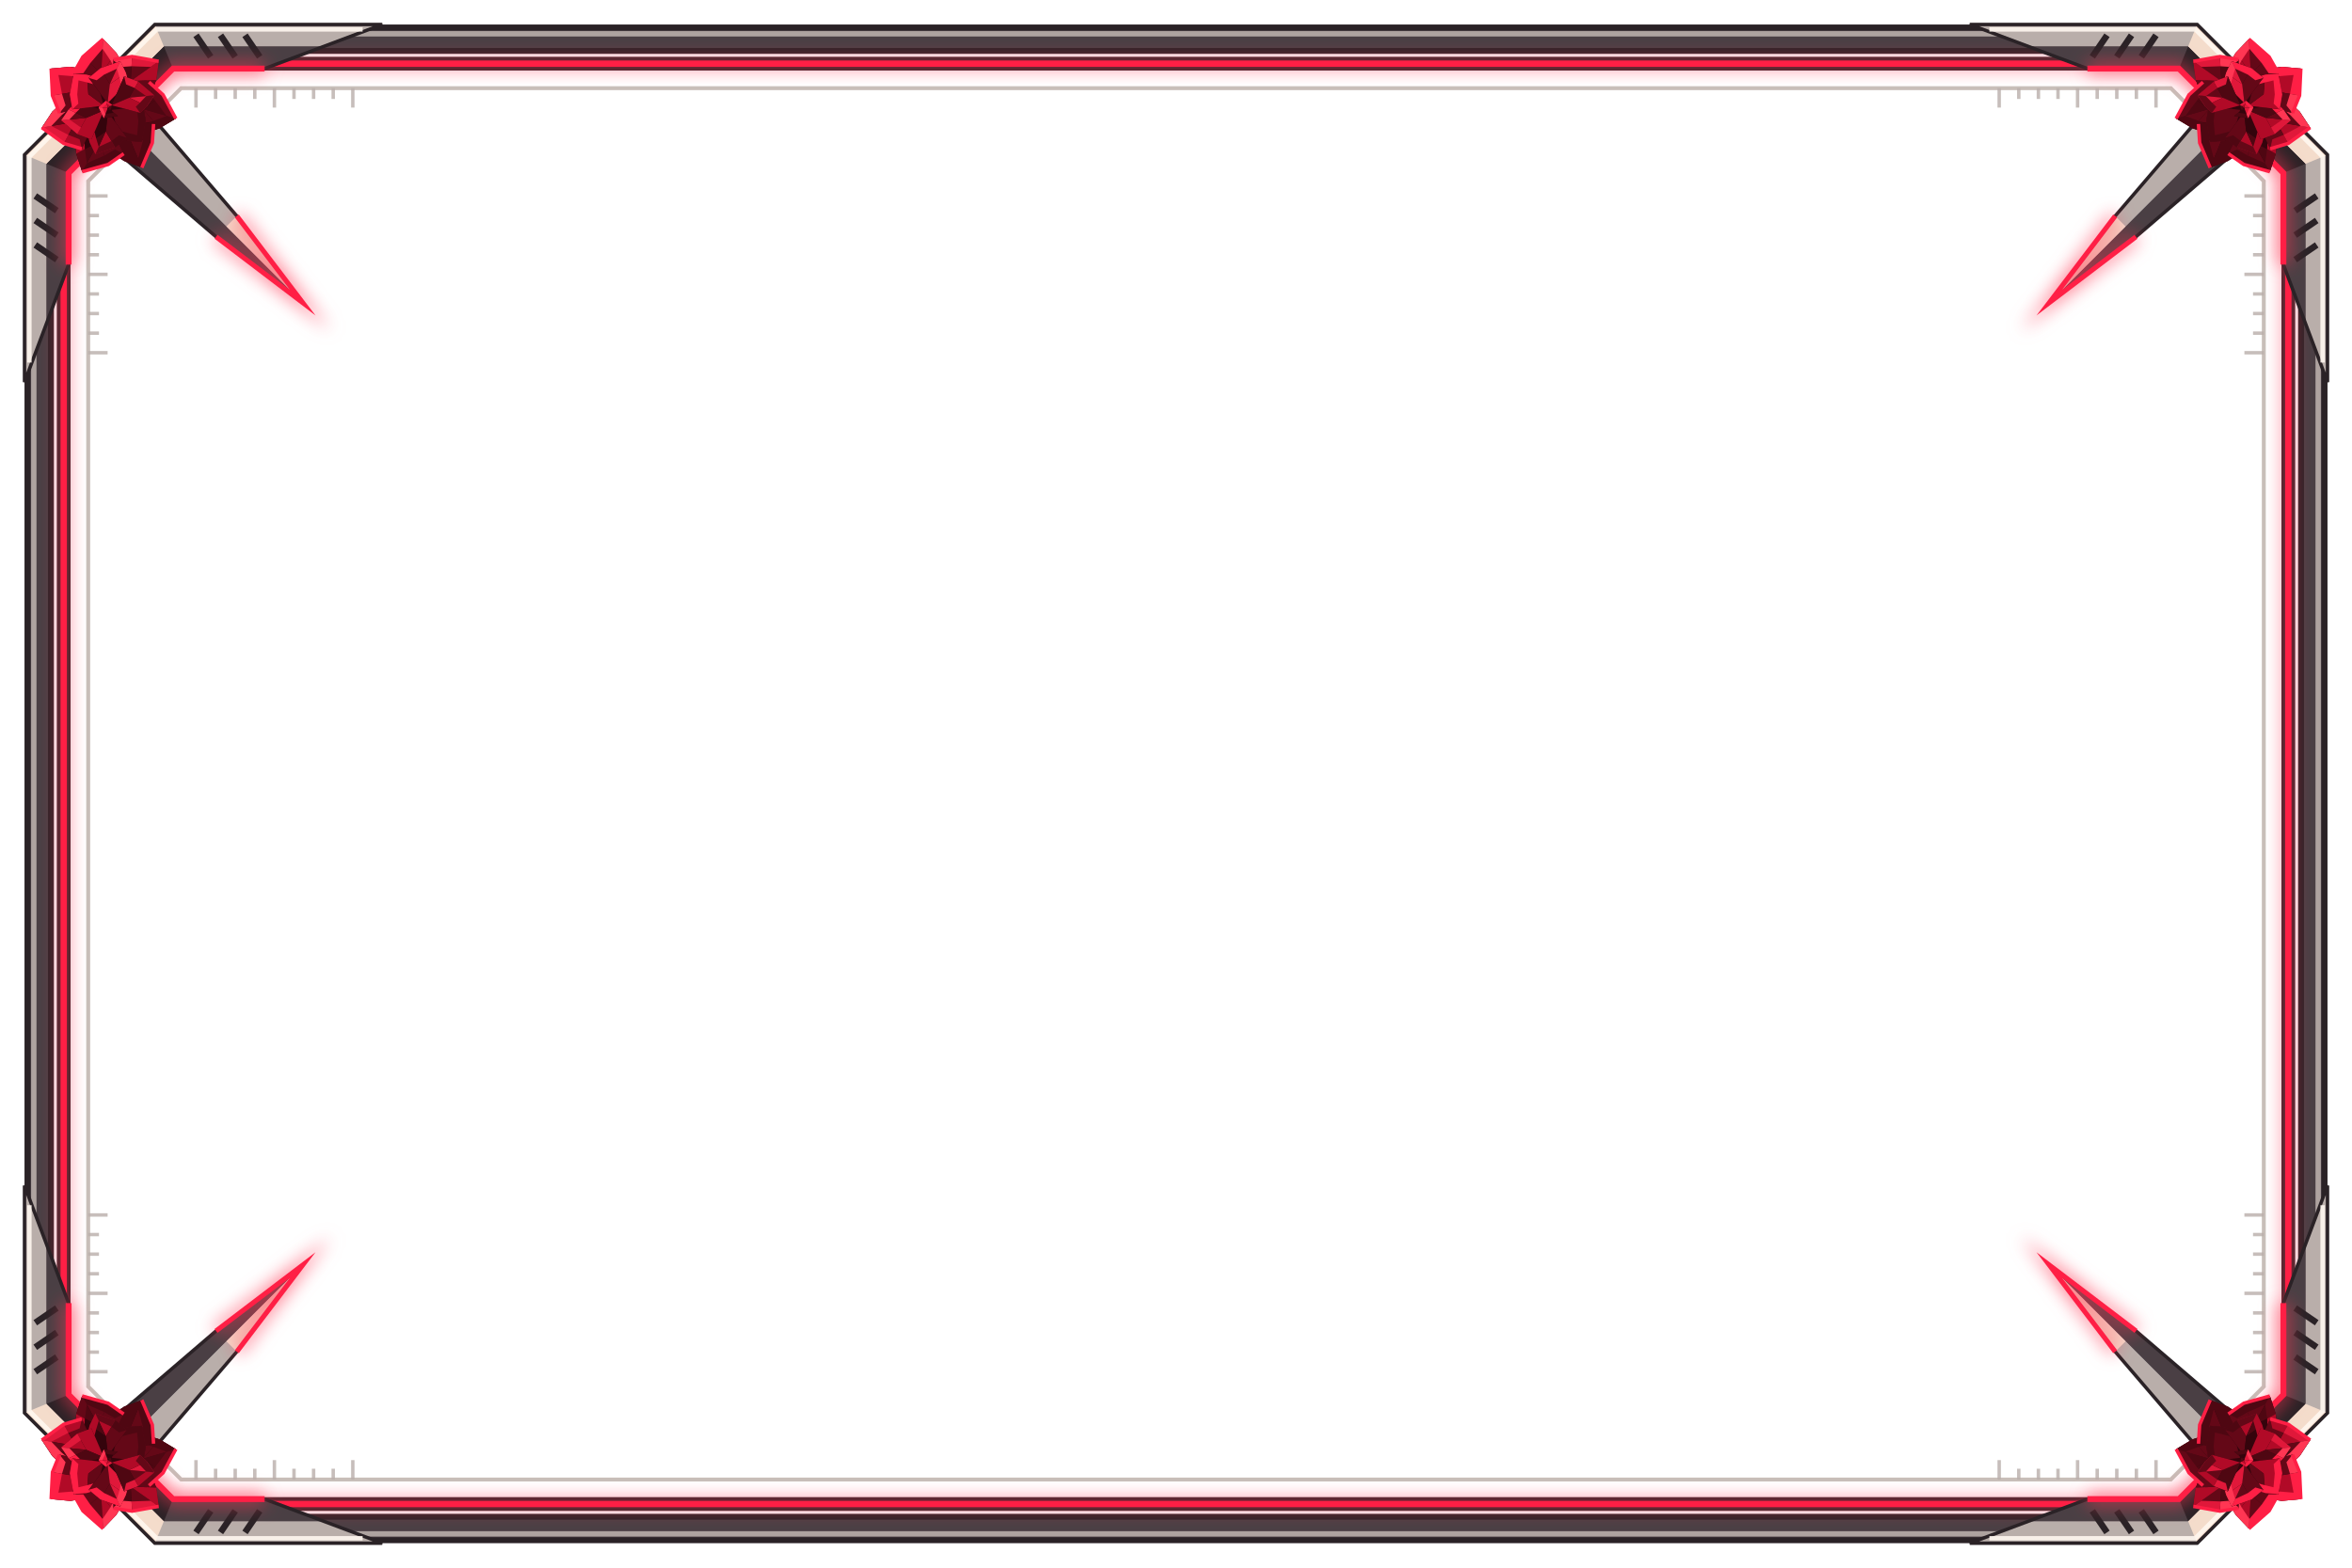
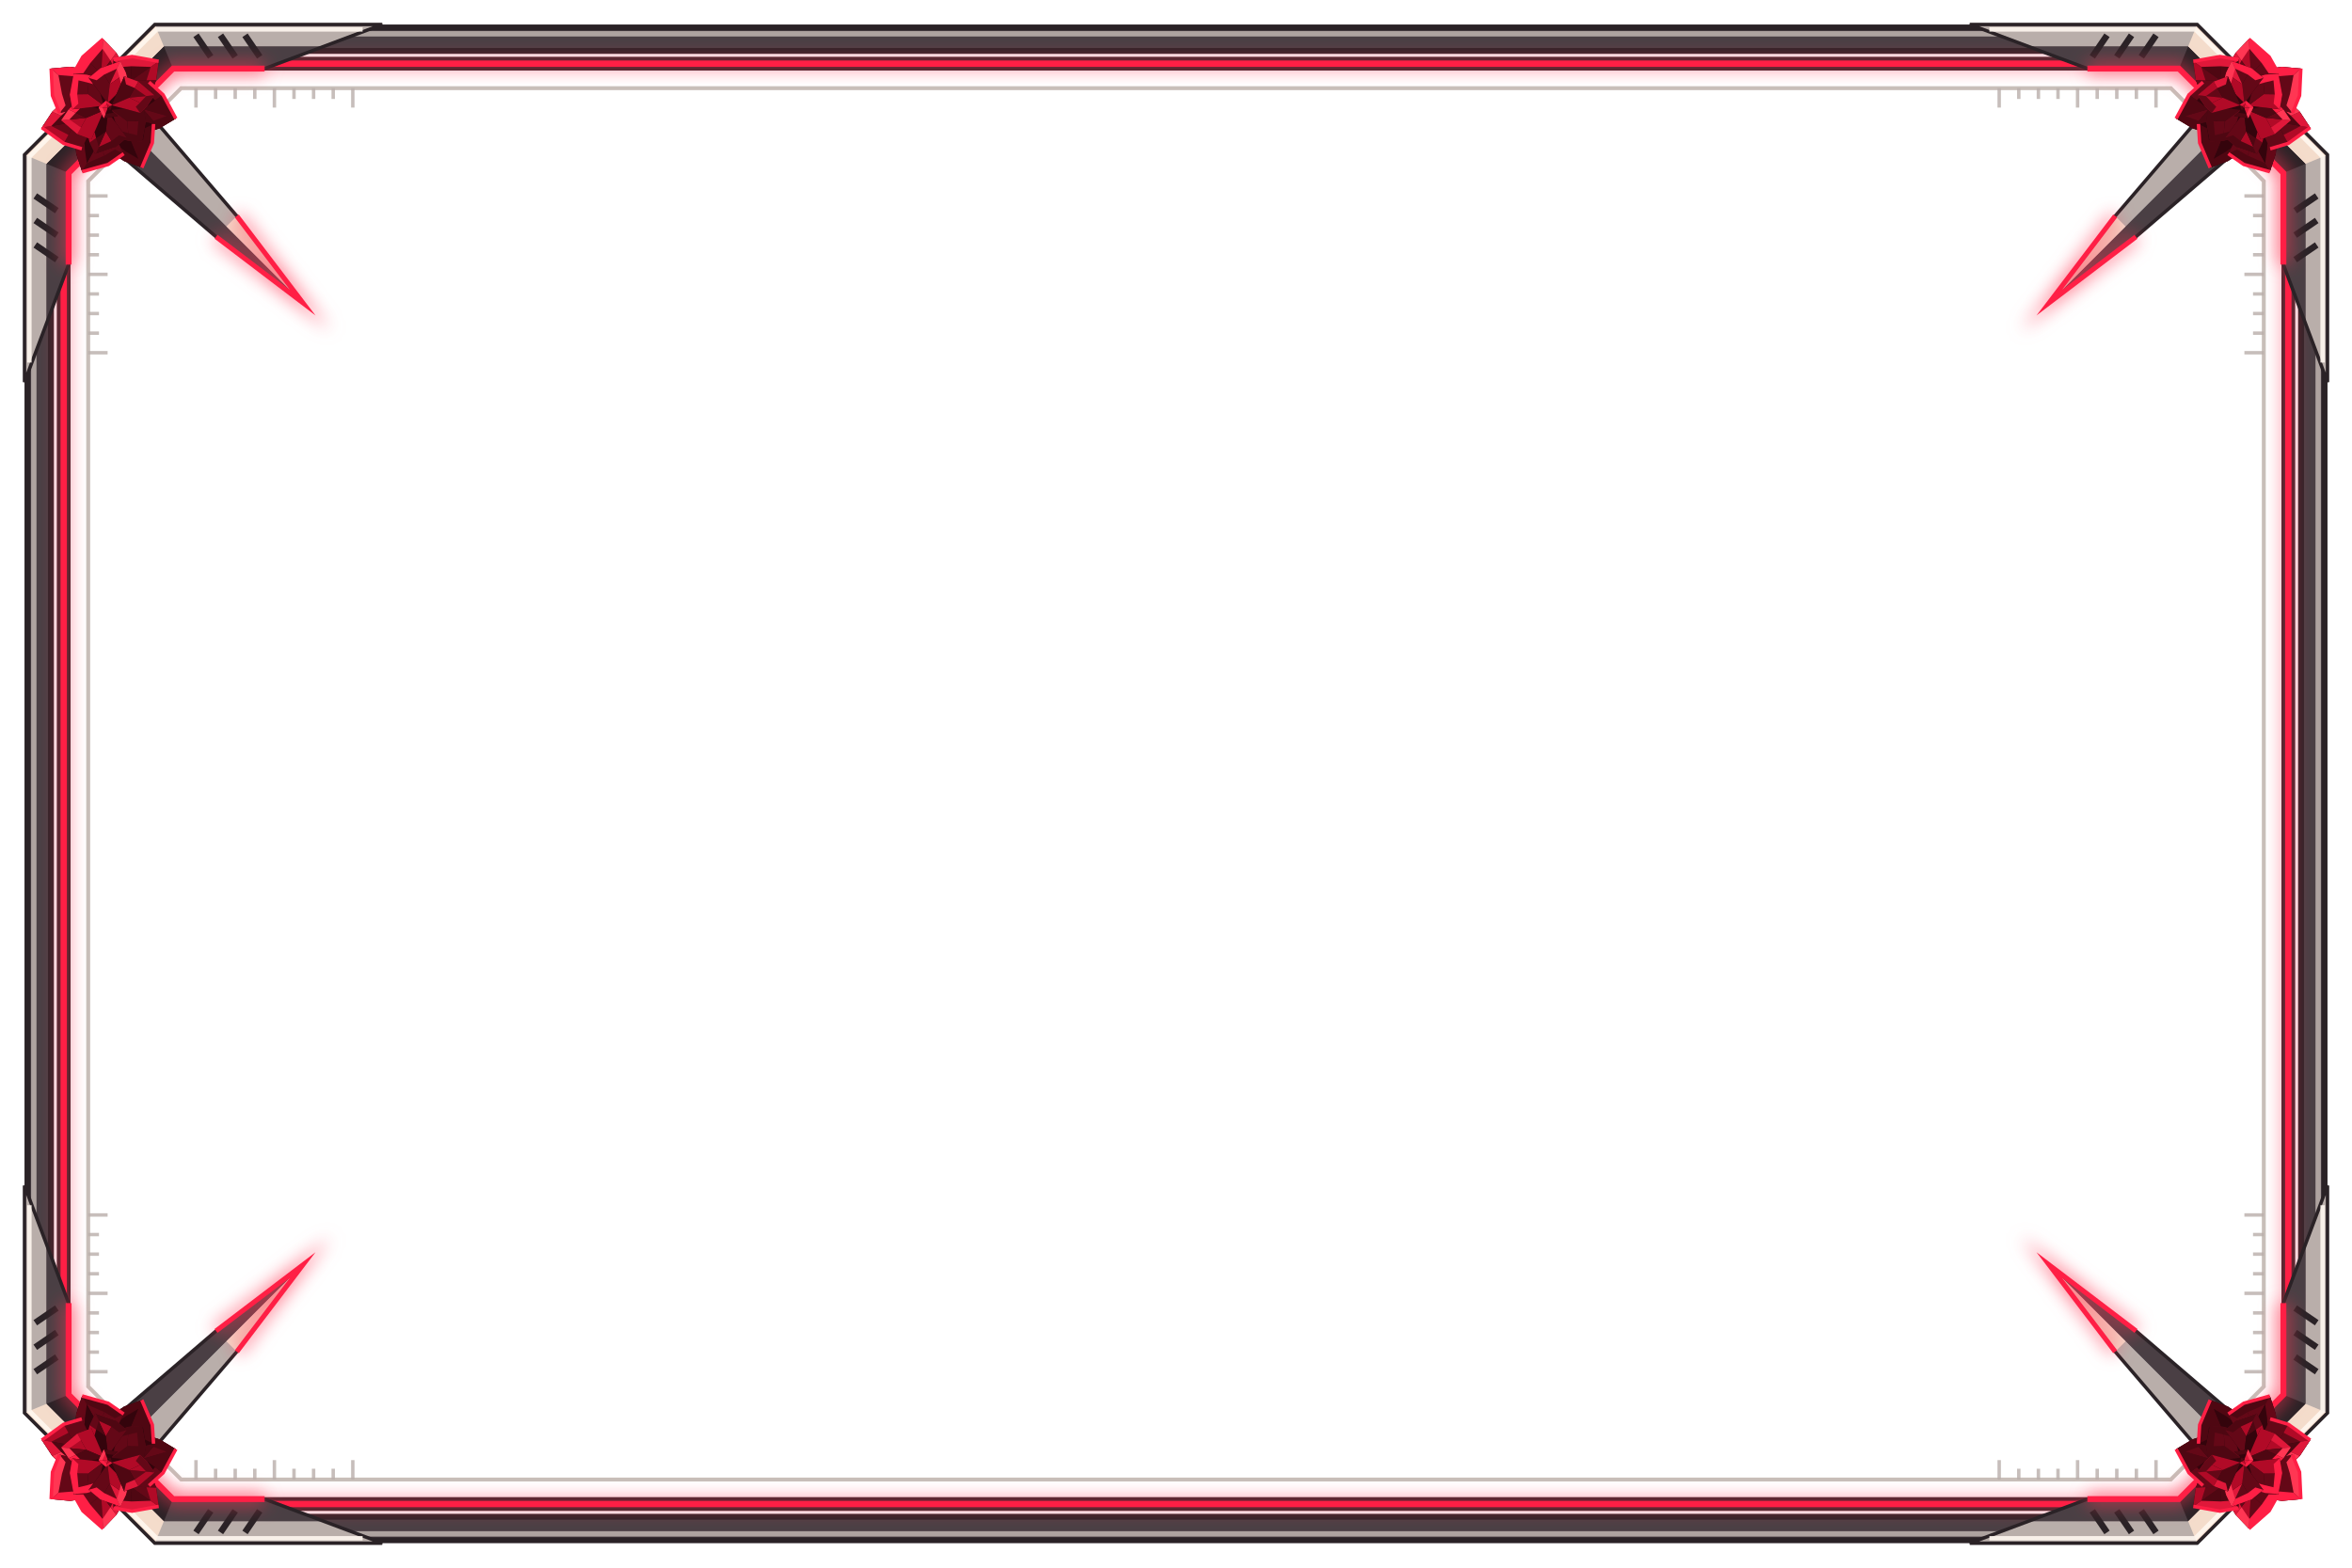
<svg xmlns="http://www.w3.org/2000/svg" viewBox="0 0 480 320" width="480" height="320">
  <defs>
    <filter id="ruinous-frame-card-glow" filterUnits="userSpaceOnUse" x="-12" y="-12" width="504" height="344" color-interpolation-filters="sRGB">
      <feGaussianBlur stdDeviation="1.7" />
    </filter>
  </defs>
  <g>
    <path d="M8 32.83L32.83 8L447.17 8L472 32.83L472 287.17L447.17 312L32.83 312L8 287.17Z" fill="none" stroke="#2a2226" stroke-width="6" stroke-linejoin="miter" />
    <path d="M8 32.83L32.83 8L447.17 8L472 32.83L472 287.17L447.17 312L32.83 312L8 287.17Z" fill="none" stroke="#4a3f44" stroke-width="3.6" stroke-linejoin="miter" />
    <path d="M6.9 32.37L32.37 6.9L447.63 6.9L473.1 32.37L473.1 287.63L447.63 313.1L32.37 313.1L6.9 287.63Z" fill="none" stroke="#b9aeaa" stroke-width="1.1" opacity="0.9" />
    <path d="M13 34.9L34.9 13L445.1 13L467 34.9L467 285.1L445.1 307L34.9 307L13 285.1Z" fill="none" stroke="#2a2226" stroke-width="2.8" stroke-linejoin="miter" />
    <path d="M18 36.97L36.97 18L443.03 18L462 36.97L462 283.03L443.03 302L36.97 302L18 283.03Z" fill="none" stroke="#9a8a80" stroke-width="0.8" opacity="0.55" />
  </g>
  <g filter="url(#ruinous-frame-card-glow)" opacity="0.55">
    <path d="M13 34.9L34.9 13L445.1 13L467 34.9L467 285.1L445.1 307L34.9 307L13 285.1Z" fill="none" stroke="#ff3653" stroke-width="2.4" stroke-linejoin="miter" stroke-miterlimit="10" />
  </g>
  <path d="M13 34.9L34.9 13L445.1 13L467 34.9L467 285.1L445.1 307L34.9 307L13 285.1Z" fill="none" stroke="#ff1f45" stroke-width="1.3" stroke-linejoin="miter" stroke-miterlimit="10" />
  <g id="ruinous-frame-card-corner">
    <g>
      <polygon points="31.36,24.29 48.33,44.09 61.77,61.77 46.21,46.21 27.83,27.83" fill="#b9aeaa" />
      <polygon points="27.83,27.83 46.21,46.21 61.77,61.77 44.09,48.33 24.29,31.36" fill="#4a3f44" />
      <polygon points="48.33,44.09 61.77,61.77 46.21,46.21" fill="#f4dccb" />
      <path d="M31.36 24.29L48.33 44.09L61.77 61.77L44.09 48.33L24.29 31.36Z" fill="none" stroke="#2a2226" stroke-width="0.7" />
      <polygon points="5,78 5,31.59 31.59,5 78,5 66,9.5 33.45,9.5 9.5,33.45 9.5,66" fill="#b9aeaa" />
      <polygon points="9.5,66 9.5,33.45 33.45,9.5 66,9.5 54,14 35.31,14 14,35.31 14,54" fill="#4a3f44" />
      <polygon points="5,31.59 31.59,5 33.45,9.5 9.5,33.45" fill="#f4dccb" />
      <polygon points="33.45,9.5 9.5,33.45 14,35.31 35.31,14" fill="#2a2226" />
      <path d="M5 78L5 31.59L31.59 5L78 5L54 14L35.31 14L14 35.31L14 54Z" fill="none" stroke="#2a2226" stroke-width="0.7" />
      <polyline points="6,74 6,31.99 31.99,6 74,6" fill="none" stroke="#fff7f0" stroke-width="0.9" opacity="0.9" />
      <path d="M40 18L40 21.96M44 18L44 20.2M48 18L48 20.2M52 18L52 20.2M56 18L56 21.96M60 18L60 20.2M64 18L64 20.2M68 18L68 20.2M72 18L72 21.96" stroke="#b9aeaa" stroke-width="0.7" opacity="0.8" />
      <polyline points="40,7.2 43,11.6" fill="none" stroke="#2a2226" stroke-width="1.3" />
      <polyline points="45,7.2 48,11.6" fill="none" stroke="#2a2226" stroke-width="1.3" />
      <polyline points="50,7.2 53,11.6" fill="none" stroke="#2a2226" stroke-width="1.3" />
      <path d="M18 40L21.96 40M18 44L20.2 44M18 48L20.2 48M18 52L20.2 52M18 56L21.96 56M18 60L20.2 60M18 64L20.2 64M18 68L20.2 68M18 72L21.96 72" stroke="#b9aeaa" stroke-width="0.7" opacity="0.8" />
      <polyline points="7.2,40 11.6,43" fill="none" stroke="#2a2226" stroke-width="1.3" />
      <polyline points="7.2,45 11.6,48" fill="none" stroke="#2a2226" stroke-width="1.3" />
      <polyline points="7.2,50 11.6,53" fill="none" stroke="#2a2226" stroke-width="1.3" />
    </g>
    <g filter="url(#ruinous-frame-card-glow)" opacity="0.6">
      <polyline points="48.33,44.09 61.77,61.77 44.09,48.33" fill="none" stroke="#ff3653" stroke-width="2.2" stroke-linejoin="miter" stroke-miterlimit="10" />
      <polyline points="54,14 35.31,14 14,35.31 14,54" fill="none" stroke="#ff3653" stroke-width="2.6" stroke-linejoin="miter" stroke-miterlimit="10" />
    </g>
    <g>
      <polyline points="48.33,44.09 61.77,61.77 44.09,48.33" fill="none" stroke="#ff1f45" stroke-width="1" stroke-linejoin="miter" stroke-miterlimit="10" />
      <polyline points="54,14 35.31,14 14,35.31 14,54" fill="none" stroke="#ff1f45" stroke-width="1.2" stroke-linejoin="miter" stroke-miterlimit="10" />
    </g>
    <g>
      <path fill="#34040c" d="M29.3 21.62L28.89 24.44L27.43 26.89L25.15 28.6L22.38 29.3L19.56 28.89L17.11 27.43L15.4 25.15L14.7 22.38L15.11 19.56L16.57 17.11L18.85 15.4L21.62 14.7L24.44 15.11L26.89 16.57L28.6 18.85ZM24.18 21.89L30.41 16.76L33.27 19.35L35.89 24.2L32.57 26.19L29.87 27.06Z" />
      <path fill="#4f0712" d="M29.18 22.26L33.27 19.35L35.89 24.2Z" />
      <path fill="#640817" d="M29.18 22.26L35.89 24.2L32.57 26.19Z" />
-       <path fill="#4f0712" d="M24.18 21.89L30.41 16.76L33.27 19.35L29.18 22.26Z" />
-       <path fill="#640817" d="M24.18 21.89L29.18 22.26L32.57 26.19L29.87 27.06ZM30.41 16.76L33.27 19.35L31.65 20.5L29.98 18.69ZM33.27 19.35L35.89 24.2L33.99 23.65L31.65 20.5Z" />
-       <path fill="#4f0712" d="M35.89 24.2L32.57 26.19L31.27 24.69L33.99 23.65ZM32.57 26.19L29.87 27.06L29.6 25.14L31.27 24.69Z" />
+       <path fill="#34040c" d="M24.18 21.89L30.41 16.76L33.27 19.35L29.18 22.26Z" />
+       <path fill="#4f0712" d="M24.18 21.89L29.18 22.26L32.57 26.19L29.87 27.06Z" />
+       <path fill="#640817" d="M30.41 16.76L33.27 19.35L31.65 20.5L29.98 18.69Z" />
+       <path fill="#4f0712" d="M33.27 19.35L35.89 24.2L33.99 23.65L31.65 20.5ZM35.89 24.2L32.57 26.19L31.27 24.69L33.99 23.65ZM32.57 26.19L29.87 27.06L29.6 25.14L31.27 24.69Z" />
      <path fill="#34040c" d="M23.45 23.64L31.34 25.31L31.09 29.16L28.94 34.23L25.31 32.87L22.95 31.31Z" />
-       <path fill="#640817" d="M26.28 27.78L31.09 29.16L28.94 34.23Z" />
-       <path fill="#4f0712" d="M26.28 27.78L28.94 34.23L25.31 32.87ZM23.45 23.64L31.34 25.31L31.09 29.16L26.28 27.78ZM23.45 23.64L26.28 27.78L25.31 32.87L22.95 31.31ZM31.34 25.31L31.09 29.16L29.19 28.61L29.56 26.18ZM31.09 29.16L28.94 34.23L28.18 32.4L29.19 28.61ZM28.94 34.23L25.31 32.87L25.68 30.93L28.18 32.4ZM25.31 32.87L22.95 31.31L24.28 29.9L25.68 30.93Z" />
+       <path fill="#4f0712" d="M26.28 27.78L31.09 29.16L28.94 34.23Z" />
+       <path fill="#34040c" d="M26.28 27.78L28.94 34.23L25.31 32.87ZM23.45 23.64L31.34 25.31L31.09 29.16L26.28 27.78ZM23.45 23.64L26.28 27.78L25.31 32.87L22.95 31.31Z" />
+       <path fill="#4f0712" d="M31.34 25.31L31.09 29.16L29.19 28.61L29.56 26.18ZM31.09 29.16L28.94 34.23L28.18 32.4L29.19 28.61ZM28.94 34.23L25.31 32.87L25.68 30.93L28.18 32.4ZM25.31 32.87L22.95 31.31L24.28 29.9L25.68 30.93Z" />
      <path fill="#34040c" d="M21.63 24.16L25.24 31.37L22.08 33.57L16.76 35.05L15.56 31.37L15.32 28.55Z" />
      <path fill="#640817" d="M20.15 28.95L22.08 33.57L16.76 35.05Z" />
-       <path fill="#4f0712" d="M20.15 28.95L16.76 35.05L15.56 31.37Z" />
+       <path fill="#34040c" d="M20.15 28.95L16.76 35.05L15.56 31.37Z" />
      <path fill="#640817" d="M21.63 24.16L25.24 31.37L22.08 33.57L20.15 28.95Z" />
      <path fill="#34040c" d="M21.63 24.16L20.15 28.95L15.56 31.37L15.32 28.55Z" />
      <path fill="#4f0712" d="M25.24 31.37L22.08 33.57L21.31 31.74L23.45 30.51ZM22.08 33.57L16.76 35.05L17.72 33.32L21.31 31.74Z" />
-       <path fill="#640817" d="M16.76 35.05L15.56 31.37L17.31 30.44L17.72 33.32Z" />
-       <path fill="#b10a27" d="M15.56 31.37L15.32 28.55L17.25 28.71L17.31 30.44Z" />
+       <path fill="#640817" d="M16.76 35.05L15.56 31.37L17.31 30.44L17.72 33.32ZM15.56 31.37L15.32 28.55L17.25 28.71L17.31 30.44Z" />
      <path fill="#34040c" d="M20.08 23.05L16.7 30.37L13 29.27L8.53 26.04L10.66 22.81L12.71 20.86Z" />
-       <path fill="#b10a27" d="M15.42 24.88L13 29.27L8.53 26.04Z" />
-       <path fill="#640817" d="M15.42 24.88L8.53 26.04L10.66 22.81ZM20.08 23.05L16.7 30.37L13 29.27L15.42 24.88Z" />
+       <path fill="#640817" d="M15.42 24.88L13 29.27L8.53 26.04Z" />
+       <path fill="#4f0712" d="M15.42 24.88L8.53 26.04L10.66 22.81Z" />
+       <path fill="#640817" d="M20.08 23.05L16.7 30.37L13 29.27L15.42 24.88Z" />
      <path fill="#4f0712" d="M20.08 23.05L15.42 24.88L10.66 22.81L12.71 20.86Z" />
-       <path fill="#b10a27" d="M16.7 30.37L13 29.27L13.95 27.54L16.25 28.44Z" />
-       <path fill="#e0183a" d="M13 29.27L8.53 26.04L10.48 25.72L13.95 27.54Z" />
-       <path fill="#ff3653" d="M8.53 26.04L10.66 22.81L12.48 23.6L10.48 25.72ZM10.66 22.81L12.71 20.86L13.79 22.47L12.48 23.6Z" />
+       <path fill="#640817" d="M16.7 30.37L13 29.27L13.95 27.54L16.25 28.44Z" />
+       <path fill="#b10a27" d="M13 29.27L8.53 26.04L10.48 25.72L13.95 27.54Z" />
+       <path fill="#e0183a" d="M8.53 26.04L10.66 22.81L12.48 23.6L10.48 25.72Z" />
+       <path fill="#ff3653" d="M10.66 22.81L12.71 20.86L13.79 22.47L12.48 23.6Z" />
      <path fill="#34040c" d="M19.98 21.16L12.15 23.07L10.7 19.5L10.44 13.99L14.3 13.64L17.1 14.03Z" />
-       <path fill="#b10a27" d="M15.64 18.65L10.7 19.5L10.44 13.99ZM15.64 18.65L10.44 13.99L14.3 13.64Z" />
-       <path fill="#640817" d="M19.98 21.16L12.15 23.07L10.7 19.5L15.64 18.65ZM19.98 21.16L15.64 18.65L14.3 13.64L17.1 14.03Z" />
-       <path fill="#ff3653" d="M12.15 23.07L10.7 19.5L12.65 19.16L13.38 21.52Z" />
-       <path fill="#ff1f45" d="M10.7 19.5L10.44 13.99L11.92 15.31L12.65 19.16ZM10.44 13.99L14.3 13.64L14.81 15.55L11.92 15.31ZM14.3 13.64L17.1 14.03L16.52 15.88L14.81 15.55Z" />
+       <path fill="#640817" d="M15.64 18.65L10.7 19.5L10.44 13.99ZM15.64 18.65L10.44 13.99L14.3 13.64ZM19.98 21.16L12.15 23.07L10.7 19.5L15.64 18.65ZM19.98 21.16L15.64 18.65L14.3 13.64L17.1 14.03Z" />
+       <path fill="#ff3653" d="M12.15 23.07L10.7 19.5L12.65 19.16L13.38 21.52ZM10.7 19.5L10.44 13.99L11.92 15.31L12.65 19.16Z" />
+       <path fill="#ff1f45" d="M10.44 13.99L14.3 13.64L14.81 15.55L11.92 15.31ZM14.3 13.64L17.1 14.03L16.52 15.88L14.81 15.55Z" />
      <path fill="#34040c" d="M21.4 19.9L15.02 14.97L16.91 11.61L21.05 7.97L23.73 10.77L25.18 13.2Z" />
      <path fill="#640817" d="M20.65 14.94L16.91 11.61L21.05 7.97Z" />
      <path fill="#b10a27" d="M20.65 14.94L21.05 7.97L23.73 10.77Z" />
-       <path fill="#640817" d="M21.4 19.9L15.02 14.97L16.91 11.61L20.65 14.94Z" />
-       <path fill="#b10a27" d="M21.4 19.9L20.65 14.94L23.73 10.77L25.18 13.2Z" />
+       <path fill="#640817" d="M21.4 19.9L15.02 14.97L16.91 11.61L20.65 14.94ZM21.4 19.9L20.65 14.94L23.73 10.77L25.18 13.2Z" />
      <path fill="#ff1f45" d="M15.02 14.97L16.91 11.61L18.39 12.92L17 14.96ZM16.91 11.61L21.05 7.97L20.94 9.95L18.39 12.92Z" />
-       <path fill="#ff3653" d="M21.05 7.97L23.73 10.77L22.56 12.36L20.94 9.95ZM23.73 10.77L25.18 13.2L23.37 13.9L22.56 12.36Z" />
+       <path fill="#ff3653" d="M21.05 7.97L23.73 10.77L22.56 12.36L20.94 9.95Z" />
+       <path fill="#e0183a" d="M23.73 10.77L25.18 13.2L23.37 13.9L22.56 12.36Z" />
      <path fill="#34040c" d="M23.27 20.22L23.15 12.16L26.95 11.54L32.38 12.51L31.86 16.35L30.86 19Z" />
-       <path fill="#640817" d="M26.68 16.54L26.95 11.54L32.38 12.51Z" />
-       <path fill="#b10a27" d="M26.68 16.54L32.38 12.51L31.86 16.35Z" />
+       <path fill="#4f0712" d="M26.68 16.54L26.95 11.54L32.38 12.51Z" />
+       <path fill="#640817" d="M26.68 16.54L32.38 12.51L31.86 16.35Z" />
      <path fill="#4f0712" d="M23.27 20.22L23.15 12.16L26.95 11.54L26.68 16.54Z" />
      <path fill="#640817" d="M23.27 20.22L26.68 16.54L31.86 16.35L30.86 19Z" />
-       <path fill="#ff3653" d="M23.15 12.16L26.95 11.54L26.85 13.52L24.39 13.7Z" />
-       <path fill="#e0183a" d="M26.95 11.54L32.38 12.51L30.76 13.66L26.85 13.52Z" />
+       <path fill="#e0183a" d="M23.15 12.16L26.95 11.54L26.85 13.52L24.39 13.7ZM26.95 11.54L32.38 12.51L30.76 13.66L26.85 13.52Z" />
      <path fill="#b10a27" d="M32.38 12.51L31.86 16.35L29.89 16.43L30.76 13.66Z" />
      <path fill="#640817" d="M31.86 16.35L30.86 19L29.19 18.02L29.89 16.43Z" />
      <g fill="none" stroke-linejoin="miter">
        <path stroke="#ff1f45" stroke-width="0.7" d="M30.41 16.76L33.27 19.35L35.89 24.2M31.34 25.31L31.09 29.16L28.94 34.23M25.24 31.37L22.08 33.57L16.76 35.05M16.7 30.37L13 29.27L8.53 26.04M12.15 23.07L10.7 19.5L10.44 13.99M15.02 14.97L16.91 11.61L21.05 7.97M23.15 12.16L26.95 11.54L32.38 12.51" />
      </g>
      <path fill="#34040c" d="M26.51 24.3L25.29 25.85L23.56 26.81L21.6 27.05L19.7 26.51L18.15 25.29L17.19 23.56L16.95 21.6L17.49 19.7L18.71 18.15L20.44 17.19L22.4 16.95L24.3 17.49L25.85 18.71L26.81 20.44L27.05 22.4ZM22.84 22.43L29.23 21.69L29.75 24.72L28.96 28.96L26.29 28.76L24.4 28.22Z" />
-       <path fill="#640817" d="M25.97 24.77L29.75 24.72L28.96 28.96ZM25.97 24.77L28.96 28.96L26.29 28.76ZM22.84 22.43L29.23 21.69L29.75 24.72L25.97 24.77ZM22.84 22.43L25.97 24.77L26.29 28.76L24.4 28.22Z" />
+       <path fill="#640817" d="M25.97 24.77L29.75 24.72L28.96 28.96ZM25.97 24.77L28.96 28.96L26.29 28.76Z" />
+       <path fill="#4f0712" d="M22.84 22.43L29.23 21.69L29.75 24.72L25.97 24.77Z" />
+       <path fill="#640817" d="M22.84 22.43L25.97 24.77L26.29 28.76L24.4 28.22Z" />
      <path fill="#4f0712" d="M29.23 21.69L29.75 24.72L28.24 24.74L28.01 22.84ZM29.75 24.72L28.96 28.96L27.98 27.59L28.24 24.74ZM28.96 28.96L26.29 28.76L26.17 27.16L27.98 27.59ZM26.29 28.76L24.4 28.22L25.03 26.84L26.17 27.16Z" />
      <path fill="#34040c" d="M22.05 22.94L25.89 28.1L23.52 30.07L19.45 31.51L18.3 29.1L17.81 27.19Z" />
      <path fill="#b10a27" d="M21.59 26.83L23.52 30.07L19.45 31.51Z" />
      <path fill="#4f0712" d="M21.59 26.83L19.45 31.51L18.3 29.1Z" />
      <path fill="#640817" d="M22.05 22.94L25.89 28.1L23.52 30.07L21.59 26.83Z" />
      <path fill="#34040c" d="M22.05 22.94L21.59 26.83L18.3 29.1L17.81 27.19Z" />
-       <path fill="#4f0712" d="M25.89 28.1L23.52 30.07L22.75 28.77L24.27 27.62Z" />
-       <path fill="#640817" d="M23.52 30.07L19.45 31.51L20.15 29.98L22.75 28.77Z" />
-       <path fill="#b10a27" d="M19.45 31.51L18.3 29.1L19.61 28.19L20.15 29.98ZM18.3 29.1L17.81 27.19L19.32 27.04L19.61 28.19Z" />
+       <path fill="#4f0712" d="M25.89 28.1L23.52 30.07L22.75 28.77L24.27 27.62ZM23.52 30.07L19.45 31.51L20.15 29.98L22.75 28.77Z" />
+       <path fill="#640817" d="M19.45 31.51L18.3 29.1L19.61 28.19L20.15 29.98Z" />
+       <path fill="#b10a27" d="M18.3 29.1L17.81 27.19L19.32 27.04L19.61 28.19Z" />
      <path fill="#34040c" d="M21.21 22.51L18.66 28.42L15.77 27.35L12.49 24.55L14 22.34L15.42 20.97Z" />
      <path fill="#b10a27" d="M17.61 24.06L15.77 27.35L12.49 24.55Z" />
      <path fill="#640817" d="M17.61 24.06L12.49 24.55L14 22.34Z" />
      <path fill="#b10a27" d="M21.21 22.51L18.66 28.42L15.77 27.35L17.61 24.06Z" />
      <path fill="#4f0712" d="M21.21 22.51L17.61 24.06L14 22.34L15.42 20.97Z" />
      <path fill="#b10a27" d="M18.66 28.42L15.77 27.35L16.51 26.03L18.27 26.78Z" />
      <path fill="#e0183a" d="M15.77 27.35L12.49 24.55L14.17 24.39L16.51 26.03Z" />
      <path fill="#ff3653" d="M12.49 24.55L14 22.34L15.45 23.03L14.17 24.39Z" />
      <path fill="#ff1f45" d="M14 22.34L15.42 20.97L16.29 22.2L15.45 23.03Z" />
      <path fill="#34040c" d="M21.16 21.57L14.77 22.31L14.25 19.28L15.04 15.04L17.71 15.24L19.6 15.78Z" />
-       <path fill="#b10a27" d="M18.03 19.23L14.25 19.28L15.04 15.04ZM18.03 19.23L15.04 15.04L17.71 15.24ZM21.16 21.57L14.77 22.31L14.25 19.28L18.03 19.23Z" />
+       <path fill="#640817" d="M18.03 19.23L14.25 19.28L15.04 15.04ZM18.03 19.23L15.04 15.04L17.71 15.24Z" />
+       <path fill="#b10a27" d="M21.16 21.57L14.77 22.31L14.25 19.28L18.03 19.23Z" />
      <path fill="#640817" d="M21.16 21.57L18.03 19.23L17.71 15.24L19.6 15.78Z" />
      <path fill="#ff1f45" d="M14.77 22.31L14.25 19.28L15.76 19.26L15.99 21.16ZM14.25 19.28L15.04 15.04L16.02 16.41L15.76 19.26ZM15.04 15.04L17.71 15.24L17.83 16.84L16.02 16.41ZM17.71 15.24L19.6 15.78L18.97 17.16L17.83 16.84Z" />
      <path fill="#34040c" d="M21.95 21.06L18.11 15.9L20.48 13.93L24.55 12.49L25.7 14.9L26.19 16.81Z" />
      <path fill="#640817" d="M22.41 17.17L20.48 13.93L24.55 12.49Z" />
      <path fill="#e0183a" d="M22.41 17.17L24.55 12.49L25.7 14.9Z" />
      <path fill="#640817" d="M21.95 21.06L18.11 15.9L20.48 13.93L22.41 17.17Z" />
-       <path fill="#e0183a" d="M21.95 21.06L22.41 17.17L25.7 14.9L26.19 16.81Z" />
+       <path fill="#b10a27" d="M21.95 21.06L22.41 17.17L25.7 14.9L26.19 16.81Z" />
      <path fill="#ff1f45" d="M18.11 15.9L20.48 13.93L21.25 15.23L19.73 16.38ZM20.48 13.93L24.55 12.49L23.85 14.02L21.25 15.23Z" />
      <path fill="#ff3653" d="M24.55 12.49L25.7 14.9L24.39 15.81L23.85 14.02ZM25.7 14.9L26.19 16.81L24.68 16.96L24.39 15.81Z" />
      <path fill="#34040c" d="M22.79 21.49L25.34 15.58L28.23 16.65L31.51 19.45L30 21.66L28.58 23.03Z" />
      <path fill="#640817" d="M26.39 19.94L28.23 16.65L31.51 19.45Z" />
-       <path fill="#e0183a" d="M26.39 19.94L31.51 19.45L30 21.66Z" />
+       <path fill="#b10a27" d="M26.39 19.94L31.51 19.45L30 21.66Z" />
      <path fill="#4f0712" d="M22.79 21.49L25.34 15.58L28.23 16.65L26.39 19.94Z" />
      <path fill="#b10a27" d="M22.79 21.49L26.39 19.94L30 21.66L28.58 23.03Z" />
      <path fill="#e0183a" d="M25.34 15.58L28.23 16.65L27.49 17.97L25.73 17.22Z" />
      <path fill="#b10a27" d="M28.23 16.65L31.51 19.45L29.83 19.61L27.49 17.97Z" />
      <path fill="#640817" d="M31.51 19.45L30 21.66L28.55 20.97L29.83 19.61ZM30 21.66L28.58 23.03L27.71 21.8L28.55 20.97Z" />
      <path fill="#34040c" d="M24.06 23.67L21.19 24.12L20.13 21.9L21.62 20.57L22.92 21.4L22.55 22.44L21.89 22.29ZM24.06 23.67L21.19 24.12L22 22Z" />
      <path fill="#4f0712" d="M24.06 23.67L21.19 24.12L21.51 23.27L23.24 23Z" />
      <path fill="#e0183a" d="M21.19 24.12L20.13 21.9L22 22Z" />
      <path fill="#ff3653" d="M21.19 24.12L20.13 21.9L20.88 21.94L21.51 23.27Z" />
      <path fill="#e0183a" d="M20.13 21.9L21.62 20.57L22 22Z" />
      <path fill="#ff1f45" d="M20.13 21.9L21.62 20.57L21.77 21.14L20.88 21.94Z" />
      <path fill="#b10a27" d="M21.62 20.57L22.92 21.4L22 22Z" />
      <path fill="#e0183a" d="M21.62 20.57L22.92 21.4L22.55 21.64L21.77 21.14Z" />
      <path fill="#4f0712" d="M22.92 21.4L22.55 22.44L22 22ZM22.92 21.4L22.55 22.44L22.33 22.27L22.55 21.64Z" />
      <path fill="#34040c" d="M22.55 22.44L21.89 22.29L22 22Z" />
      <path fill="#4f0712" d="M22.55 22.44L21.89 22.29L21.93 22.18L22.33 22.27Z" />
    </g>
  </g>
  <use href="#ruinous-frame-card-corner" transform="matrix(-1 0 0 1 480 0)" />
  <use href="#ruinous-frame-card-corner" transform="matrix(1 0 0 -1 0 320)" />
  <use href="#ruinous-frame-card-corner" transform="matrix(-1 0 0 -1 480 320)" />
</svg>
